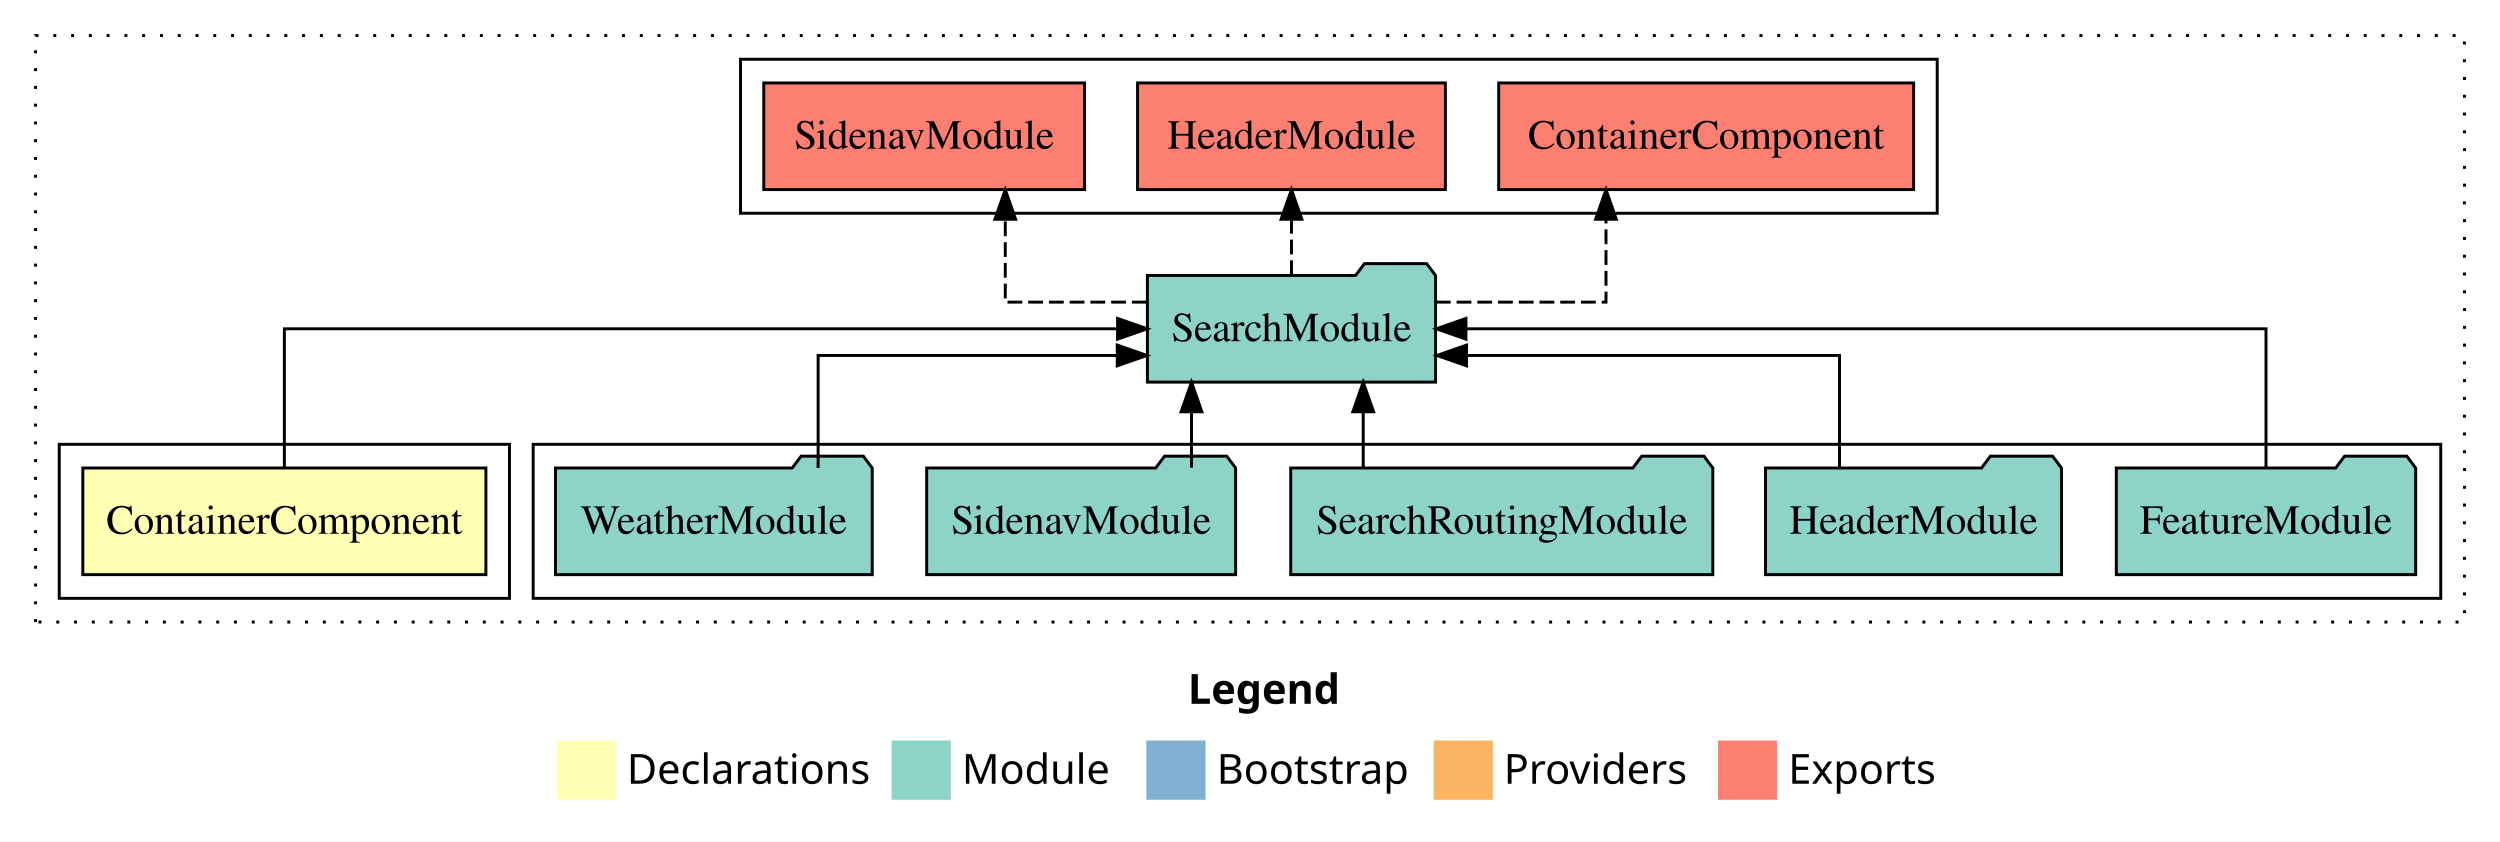
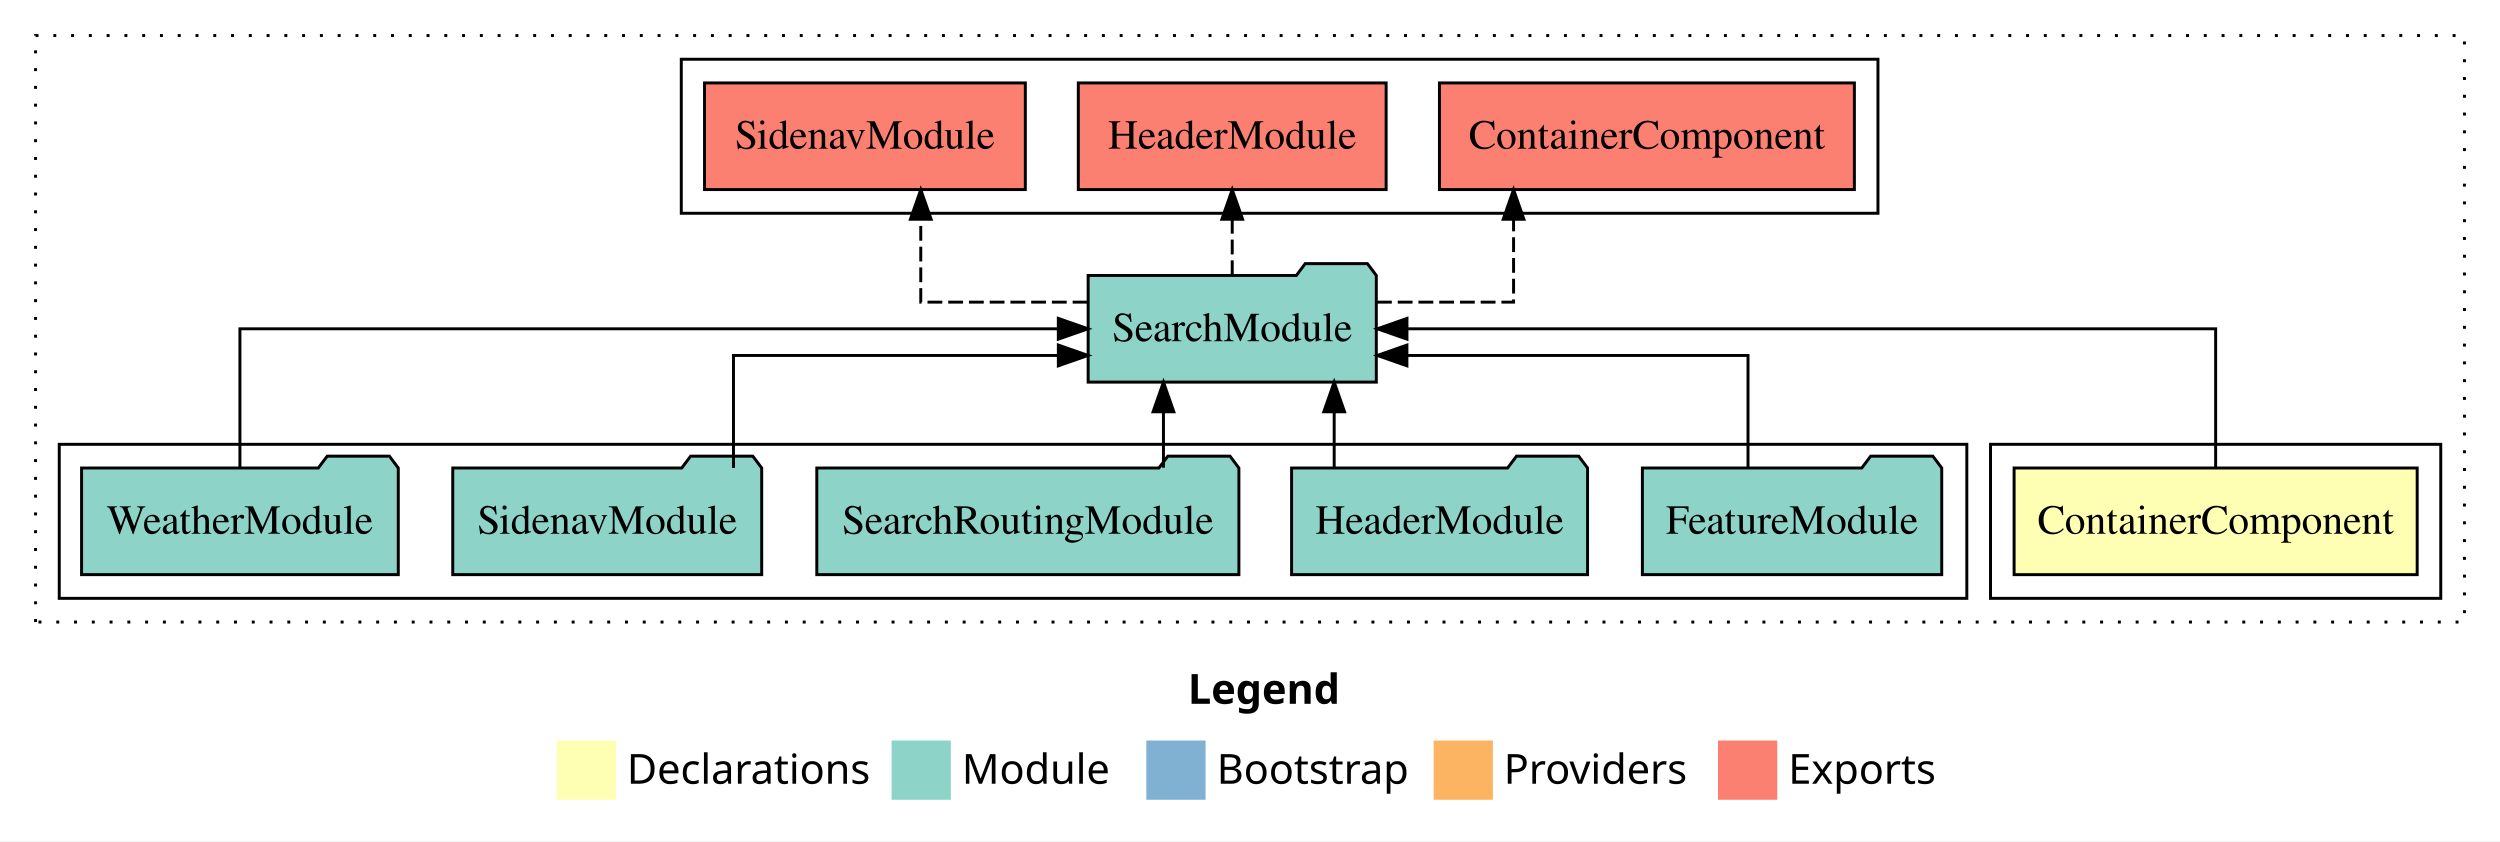
<svg xmlns="http://www.w3.org/2000/svg" width="844pt" height="284pt" viewBox="0.00 0.00 844.00 284.00">
  <g id="graph0" class="graph" transform="scale(1 1) rotate(0) translate(4 280)">
    <polygon fill="white" stroke="transparent" points="-4,4 -4,-280 840,-280 840,4 -4,4" />
    <text text-anchor="start" x="397.01" y="-42.4" font-family="sans-serif" font-weight="bold" font-size="14.00">Legend</text>
    <polygon fill="#ffffb3" stroke="transparent" points="184,-10 184,-30 204,-30 204,-10 184,-10" />
    <text text-anchor="start" x="207.63" y="-15.4" font-family="sans-serif" font-size="14.00">  Declarations</text>
    <polygon fill="#8dd3c7" stroke="transparent" points="297,-10 297,-30 317,-30 317,-10 297,-10" />
    <text text-anchor="start" x="320.73" y="-15.4" font-family="sans-serif" font-size="14.00">  Module</text>
    <polygon fill="#80b1d3" stroke="transparent" points="383,-10 383,-30 403,-30 403,-10 383,-10" />
    <text text-anchor="start" x="406.78" y="-15.4" font-family="sans-serif" font-size="14.00">  Bootstrap</text>
    <polygon fill="#fdb462" stroke="transparent" points="480,-10 480,-30 500,-30 500,-10 480,-10" />
    <text text-anchor="start" x="503.67" y="-15.4" font-family="sans-serif" font-size="14.00">  Providers</text>
    <polygon fill="#fb8072" stroke="transparent" points="576,-10 576,-30 596,-30 596,-10 576,-10" />
    <text text-anchor="start" x="599.73" y="-15.4" font-family="sans-serif" font-size="14.00">  Exports</text>
    <g id="clust1" class="cluster">
      <polygon fill="none" stroke="black" stroke-dasharray="1,5" points="8,-70 8,-268 828,-268 828,-70 8,-70" />
    </g>
-     <g id="clust5" class="cluster">
-       <polygon fill="none" stroke="black" points="246,-208 246,-260 650,-260 650,-208 246,-208" />
+     <g id="clust2" class="cluster">
+       <polygon fill="none" stroke="black" points="668,-78 668,-130 820,-130 820,-78 668,-78" />
    </g>
    <g id="clust4" class="cluster">
-       <polygon fill="none" stroke="black" points="176,-78 176,-130 820,-130 820,-78 176,-78" />
+       <polygon fill="none" stroke="black" points="16,-78 16,-130 660,-130 660,-78 16,-78" />
    </g>
-     <g id="clust2" class="cluster">
-       <polygon fill="none" stroke="black" points="16,-78 16,-130 168,-130 168,-78 16,-78" />
+     <g id="clust5" class="cluster">
+       <polygon fill="none" stroke="black" points="226,-208 226,-260 630,-260 630,-208 226,-208" />
    </g>
    <g id="node1" class="node">
-       <polygon fill="#ffffb3" stroke="black" points="160.04,-122 23.96,-122 23.96,-86 160.04,-86 160.04,-122" />
-       <text text-anchor="middle" x="92" y="-99.8" font-family="Times,serif" font-size="14.00">ContainerComponent</text>
+       <polygon fill="#ffffb3" stroke="black" points="812.04,-122 675.96,-122 675.96,-86 812.04,-86 812.04,-122" />
+       <text text-anchor="middle" x="744" y="-99.8" font-family="Times,serif" font-size="14.00">ContainerComponent</text>
    </g>
    <g id="node2" class="node">
-       <polygon fill="#8dd3c7" stroke="black" points="480.64,-187 477.64,-191 456.64,-191 453.64,-187 383.36,-187 383.36,-151 480.64,-151 480.64,-187" />
-       <text text-anchor="middle" x="432" y="-164.8" font-family="Times,serif" font-size="14.00">SearchModule</text>
+       <polygon fill="#8dd3c7" stroke="black" points="460.64,-187 457.64,-191 436.64,-191 433.64,-187 363.36,-187 363.36,-151 460.64,-151 460.64,-187" />
+       <text text-anchor="middle" x="412" y="-164.8" font-family="Times,serif" font-size="14.00">SearchModule</text>
    </g>
    <g id="edge1" class="edge">
-       <path fill="none" stroke="black" d="M92,-122.11C92,-141.34 92,-169 92,-169 92,-169 373.29,-169 373.29,-169" />
-       <polygon fill="black" stroke="black" points="373.29,-172.5 383.29,-169 373.29,-165.5 373.29,-172.5" />
+       <path fill="none" stroke="black" d="M744,-122.11C744,-141.34 744,-169 744,-169 744,-169 470.99,-169 470.99,-169" />
+       <polygon fill="black" stroke="black" points="470.99,-165.5 460.99,-169 470.99,-172.5 470.99,-165.5" />
    </g>
    <g id="node8" class="node">
-       <polygon fill="#fb8072" stroke="black" points="642.04,-252 501.96,-252 501.96,-216 642.04,-216 642.04,-252" />
-       <text text-anchor="middle" x="572" y="-229.8" font-family="Times,serif" font-size="14.00">ContainerComponent </text>
+       <polygon fill="#fb8072" stroke="black" points="622.04,-252 481.96,-252 481.96,-216 622.04,-216 622.04,-252" />
+       <text text-anchor="middle" x="552" y="-229.8" font-family="Times,serif" font-size="14.00">ContainerComponent </text>
    </g>
    <g id="edge7" class="edge">
-       <path fill="none" stroke="black" stroke-dasharray="5,2" d="M480.74,-178C508.65,-178 538.18,-178 538.18,-178 538.18,-178 538.18,-205.97 538.18,-205.97" />
-       <polygon fill="black" stroke="black" points="534.68,-205.97 538.18,-215.97 541.68,-205.97 534.68,-205.97" />
+       <path fill="none" stroke="black" stroke-dasharray="5,2" d="M460.88,-178C484.15,-178 506.98,-178 506.98,-178 506.98,-178 506.98,-205.97 506.98,-205.97" />
+       <polygon fill="black" stroke="black" points="503.48,-205.97 506.98,-215.97 510.48,-205.97 503.48,-205.97" />
    </g>
    <g id="node9" class="node">
-       <polygon fill="#fb8072" stroke="black" points="483.96,-252 380.04,-252 380.04,-216 483.96,-216 483.96,-252" />
-       <text text-anchor="middle" x="432" y="-229.8" font-family="Times,serif" font-size="14.00">HeaderModule </text>
+       <polygon fill="#fb8072" stroke="black" points="463.96,-252 360.04,-252 360.04,-216 463.96,-216 463.96,-252" />
+       <text text-anchor="middle" x="412" y="-229.8" font-family="Times,serif" font-size="14.00">HeaderModule </text>
    </g>
    <g id="edge8" class="edge">
-       <path fill="none" stroke="black" stroke-dasharray="5,2" d="M432,-187.11C432,-187.11 432,-205.99 432,-205.99" />
-       <polygon fill="black" stroke="black" points="428.5,-205.99 432,-215.99 435.5,-205.99 428.5,-205.99" />
+       <path fill="none" stroke="black" stroke-dasharray="5,2" d="M412,-187.11C412,-187.11 412,-205.99 412,-205.99" />
+       <polygon fill="black" stroke="black" points="408.5,-205.99 412,-215.99 415.5,-205.99 408.5,-205.99" />
    </g>
    <g id="node10" class="node">
-       <polygon fill="#fb8072" stroke="black" points="362.15,-252 253.85,-252 253.85,-216 362.15,-216 362.15,-252" />
-       <text text-anchor="middle" x="308" y="-229.8" font-family="Times,serif" font-size="14.00">SidenavModule </text>
+       <polygon fill="#fb8072" stroke="black" points="342.15,-252 233.85,-252 233.85,-216 342.15,-216 342.15,-252" />
+       <text text-anchor="middle" x="288" y="-229.8" font-family="Times,serif" font-size="14.00">SidenavModule </text>
    </g>
    <g id="edge9" class="edge">
-       <path fill="none" stroke="black" stroke-dasharray="5,2" d="M383.12,-178C359.16,-178 335.38,-178 335.38,-178 335.38,-178 335.38,-205.97 335.38,-205.97" />
-       <polygon fill="black" stroke="black" points="331.88,-205.97 335.38,-215.97 338.88,-205.97 331.88,-205.97" />
+       <path fill="none" stroke="black" stroke-dasharray="5,2" d="M363.12,-178C335.66,-178 306.85,-178 306.85,-178 306.85,-178 306.85,-205.97 306.85,-205.97" />
+       <polygon fill="black" stroke="black" points="303.35,-205.97 306.85,-215.97 310.35,-205.97 303.35,-205.97" />
    </g>
    <g id="node3" class="node">
-       <polygon fill="#8dd3c7" stroke="black" points="811.53,-122 808.53,-126 787.53,-126 784.53,-122 710.47,-122 710.47,-86 811.53,-86 811.53,-122" />
-       <text text-anchor="middle" x="761" y="-99.8" font-family="Times,serif" font-size="14.00">FeatureModule</text>
+       <polygon fill="#8dd3c7" stroke="black" points="651.53,-122 648.53,-126 627.53,-126 624.53,-122 550.47,-122 550.47,-86 651.53,-86 651.53,-122" />
+       <text text-anchor="middle" x="601" y="-99.8" font-family="Times,serif" font-size="14.00">FeatureModule</text>
    </g>
    <g id="edge2" class="edge">
-       <path fill="none" stroke="black" d="M761,-122.11C761,-141.34 761,-169 761,-169 761,-169 490.9,-169 490.9,-169" />
-       <polygon fill="black" stroke="black" points="490.9,-165.5 480.9,-169 490.9,-172.5 490.9,-165.5" />
+       <path fill="none" stroke="black" d="M586.13,-122.03C586.13,-138.4 586.13,-160 586.13,-160 586.13,-160 470.97,-160 470.97,-160" />
+       <polygon fill="black" stroke="black" points="470.97,-156.5 460.97,-160 470.97,-163.5 470.97,-156.5" />
    </g>
    <g id="node4" class="node">
-       <polygon fill="#8dd3c7" stroke="black" points="691.96,-122 688.96,-126 667.96,-126 664.96,-122 592.04,-122 592.04,-86 691.96,-86 691.96,-122" />
-       <text text-anchor="middle" x="642" y="-99.8" font-family="Times,serif" font-size="14.00">HeaderModule</text>
+       <polygon fill="#8dd3c7" stroke="black" points="531.96,-122 528.96,-126 507.96,-126 504.96,-122 432.04,-122 432.04,-86 531.96,-86 531.96,-122" />
+       <text text-anchor="middle" x="482" y="-99.8" font-family="Times,serif" font-size="14.00">HeaderModule</text>
    </g>
    <g id="edge3" class="edge">
-       <path fill="none" stroke="black" d="M617.02,-122.03C617.02,-138.4 617.02,-160 617.02,-160 617.02,-160 491.1,-160 491.1,-160" />
-       <polygon fill="black" stroke="black" points="491.1,-156.5 481.1,-160 491.1,-163.5 491.1,-156.5" />
+       <path fill="none" stroke="black" d="M446.42,-122.11C446.42,-122.11 446.42,-140.99 446.42,-140.99" />
+       <polygon fill="black" stroke="black" points="442.92,-140.99 446.42,-150.99 449.92,-140.99 442.92,-140.99" />
    </g>
    <g id="node5" class="node">
-       <polygon fill="#8dd3c7" stroke="black" points="574.25,-122 571.25,-126 550.25,-126 547.25,-122 431.75,-122 431.75,-86 574.25,-86 574.25,-122" />
-       <text text-anchor="middle" x="503" y="-99.8" font-family="Times,serif" font-size="14.00">SearchRoutingModule</text>
+       <polygon fill="#8dd3c7" stroke="black" points="414.25,-122 411.25,-126 390.25,-126 387.25,-122 271.75,-122 271.75,-86 414.25,-86 414.25,-122" />
+       <text text-anchor="middle" x="343" y="-99.8" font-family="Times,serif" font-size="14.00">SearchRoutingModule</text>
    </g>
    <g id="edge4" class="edge">
-       <path fill="none" stroke="black" d="M456.22,-122.11C456.22,-122.11 456.22,-140.99 456.22,-140.99" />
-       <polygon fill="black" stroke="black" points="452.72,-140.99 456.22,-150.99 459.72,-140.99 452.72,-140.99" />
+       <path fill="none" stroke="black" d="M388.78,-122.11C388.78,-122.11 388.78,-140.99 388.78,-140.99" />
+       <polygon fill="black" stroke="black" points="385.28,-140.99 388.78,-150.99 392.28,-140.99 385.28,-140.99" />
    </g>
    <g id="node6" class="node">
-       <polygon fill="#8dd3c7" stroke="black" points="413.15,-122 410.15,-126 389.15,-126 386.15,-122 308.85,-122 308.85,-86 413.15,-86 413.15,-122" />
-       <text text-anchor="middle" x="361" y="-99.8" font-family="Times,serif" font-size="14.00">SidenavModule</text>
+       <polygon fill="#8dd3c7" stroke="black" points="253.15,-122 250.15,-126 229.15,-126 226.15,-122 148.85,-122 148.85,-86 253.15,-86 253.15,-122" />
+       <text text-anchor="middle" x="201" y="-99.8" font-family="Times,serif" font-size="14.00">SidenavModule</text>
    </g>
    <g id="edge5" class="edge">
-       <path fill="none" stroke="black" d="M398.25,-122.11C398.25,-122.11 398.25,-140.99 398.25,-140.99" />
-       <polygon fill="black" stroke="black" points="394.75,-140.99 398.25,-150.99 401.75,-140.99 394.75,-140.99" />
+       <path fill="none" stroke="black" d="M243.62,-122.03C243.62,-138.4 243.62,-160 243.62,-160 243.62,-160 353.3,-160 353.3,-160" />
+       <polygon fill="black" stroke="black" points="353.3,-163.5 363.3,-160 353.3,-156.5 353.3,-163.5" />
    </g>
    <g id="node7" class="node">
-       <polygon fill="#8dd3c7" stroke="black" points="290.46,-122 287.46,-126 266.46,-126 263.46,-122 183.54,-122 183.54,-86 290.46,-86 290.46,-122" />
-       <text text-anchor="middle" x="237" y="-99.8" font-family="Times,serif" font-size="14.00">WeatherModule</text>
+       <polygon fill="#8dd3c7" stroke="black" points="130.46,-122 127.46,-126 106.46,-126 103.46,-122 23.54,-122 23.54,-86 130.46,-86 130.46,-122" />
+       <text text-anchor="middle" x="77" y="-99.8" font-family="Times,serif" font-size="14.00">WeatherModule</text>
    </g>
    <g id="edge6" class="edge">
-       <path fill="none" stroke="black" d="M272.2,-122.03C272.2,-138.4 272.2,-160 272.2,-160 272.2,-160 373.19,-160 373.19,-160" />
-       <polygon fill="black" stroke="black" points="373.19,-163.5 383.19,-160 373.19,-156.5 373.19,-163.5" />
+       <path fill="none" stroke="black" d="M77,-122.11C77,-141.34 77,-169 77,-169 77,-169 353.29,-169 353.29,-169" />
+       <polygon fill="black" stroke="black" points="353.29,-172.5 363.29,-169 353.29,-165.5 353.29,-172.5" />
    </g>
  </g>
</svg>
